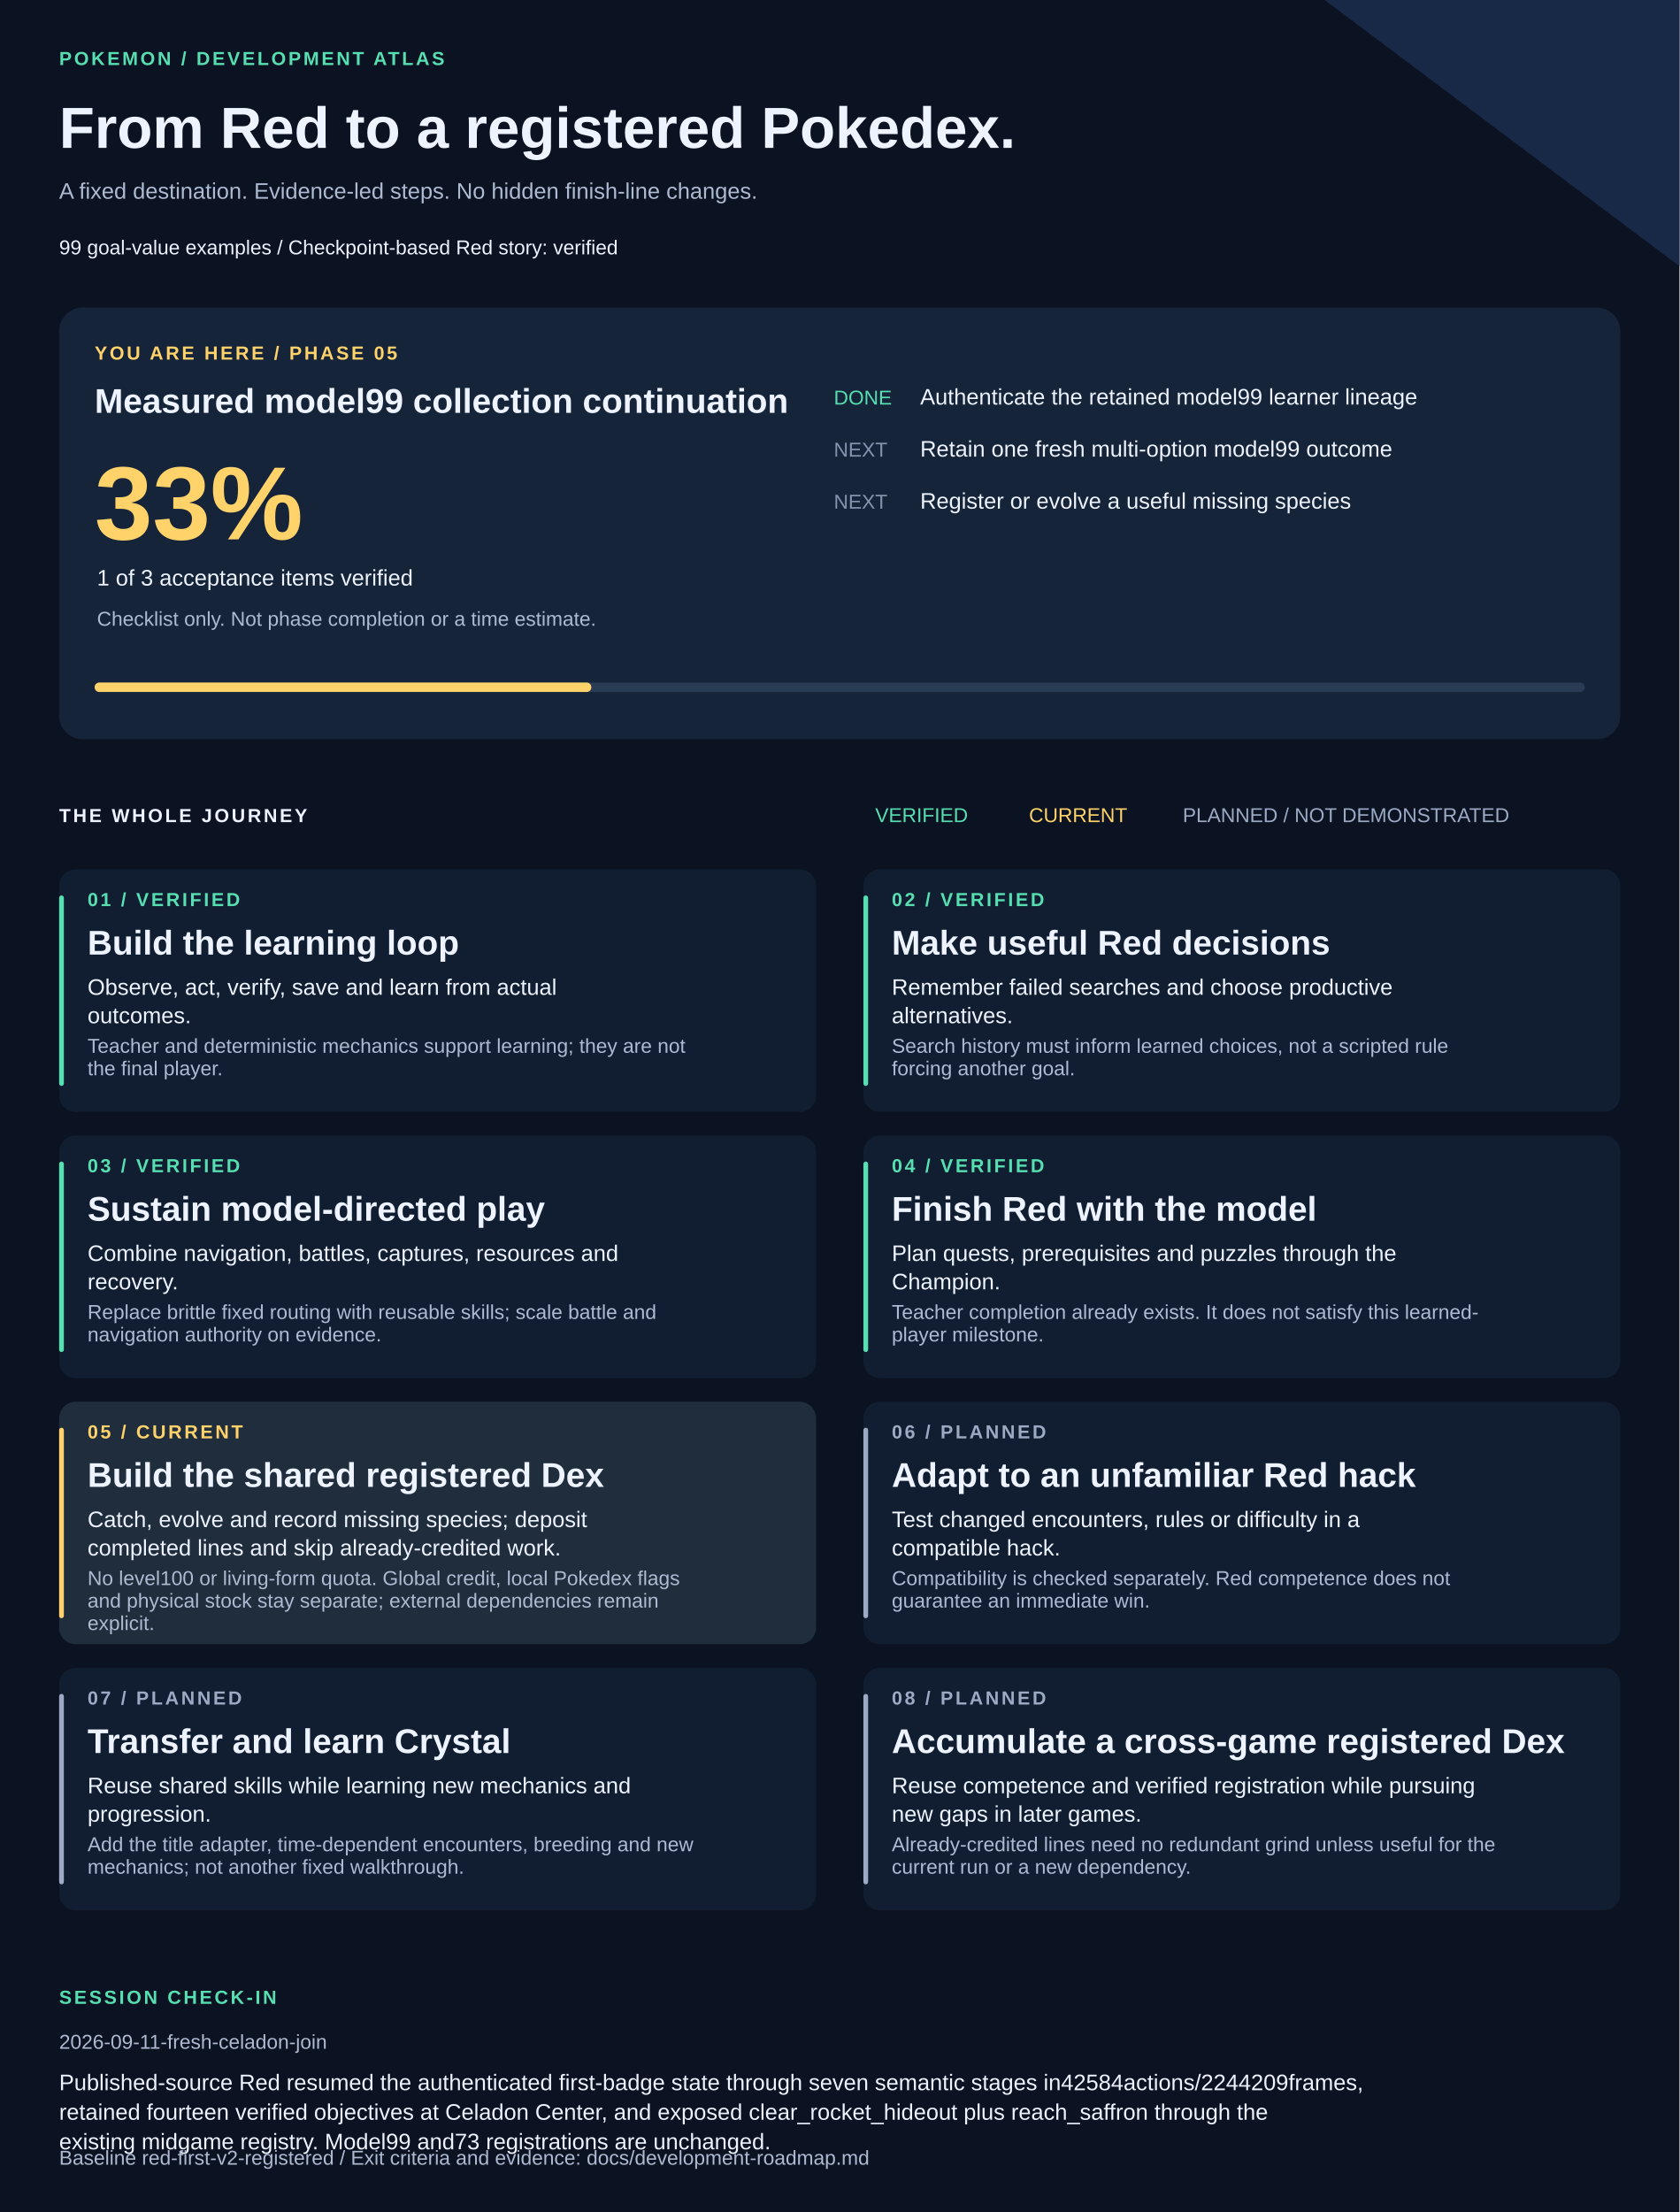
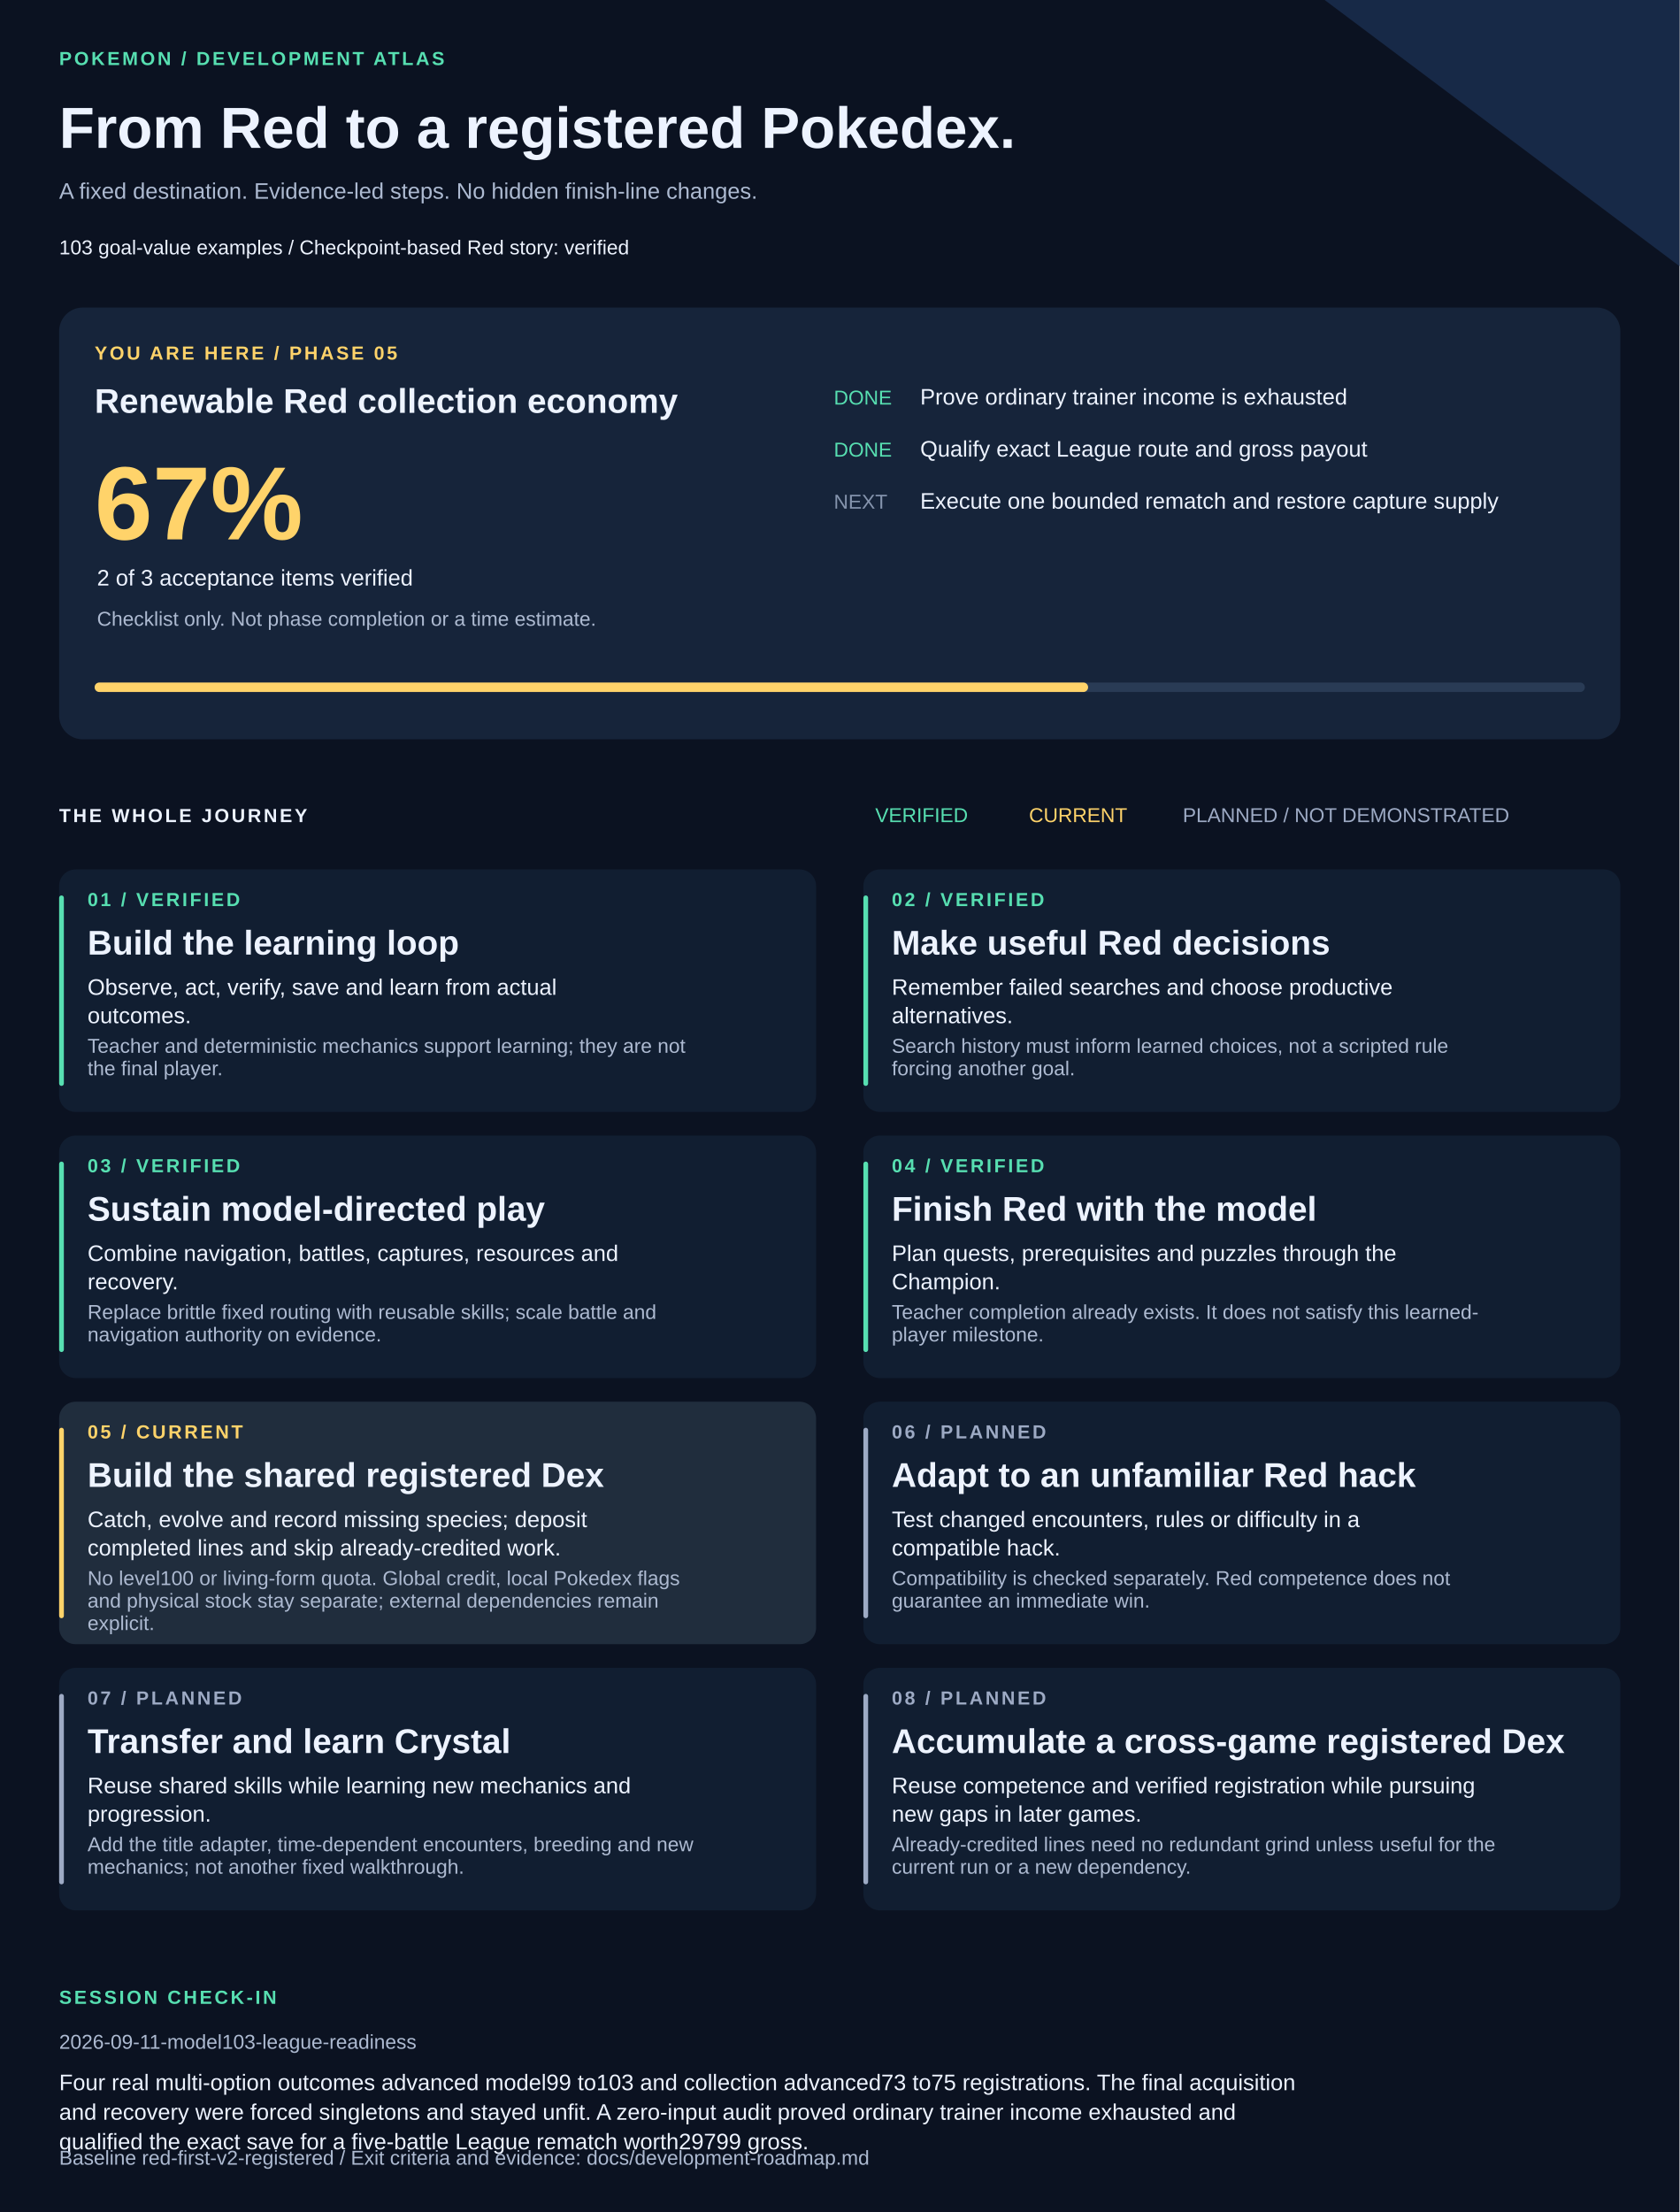
<svg xmlns="http://www.w3.org/2000/svg" width="1420" height="1870" viewBox="0 0 1420 1870" role="img" aria-labelledby="title description">
  <style>text{font-family:Arial,Helvetica,sans-serif;fill:#edf3ff}.muted{fill:#adbad1}.eyebrow{font-size:16px;letter-spacing:2px;font-weight:bold}.heading{font-size:29px;font-weight:bold}.body{font-size:19px}.small{font-size:17px}</style>
  <rect width="1420" height="1870" fill="#0b1221" />
  <path d="M1120 0H1420V225Z" fill="#172947" />
  <text x="50" y="55" class="eyebrow" style="fill:#57dfb1">POKEMON / DEVELOPMENT ATLAS</text>
  <text x="50" y="125" style="font-size:49px;font-weight:bold">From Red to a registered Pokedex.</text>
  <text x="50" y="168" class="body muted">A fixed destination. Evidence-led steps. No hidden finish-line changes.</text>
-   <text x="50" y="215" class="small">99 goal-value examples  /  Checkpoint-based Red story: verified</text>
+   <text x="50" y="215" class="small">103 goal-value examples  /  Checkpoint-based Red story: verified</text>
  <rect x="50" y="260" width="1320" height="365" rx="20" fill="#16243a" />
  <text x="80" y="304" class="eyebrow" style="fill:#ffd36a">YOU ARE HERE / PHASE 05</text>
-   <text x="80" y="349" class="heading">Measured model99 collection continuation</text>
-   <text x="80" y="456" style="font-size:88px;font-weight:bold;fill:#ffd36a">33%</text>
-   <text x="82" y="495" class="body">1 of 3 acceptance items verified</text>
+   <text x="80" y="349" class="heading">Renewable Red collection economy</text>
+   <text x="80" y="456" style="font-size:88px;font-weight:bold;fill:#ffd36a">67%</text>
+   <text x="82" y="495" class="body">2 of 3 acceptance items verified</text>
  <text x="82" y="529" class="small muted">Checklist only. Not phase completion or a time estimate.</text>
  <text x="705" y="342" class="small" style="fill:#57dfb1">DONE</text>
-   <text x="778" y="342" class="body">Authenticate the retained model99 learner lineage</text>
-   <text x="705" y="386" class="small" style="fill:#8594ad">NEXT</text>
-   <text x="778" y="386" class="body">Retain one fresh multi-option model99 outcome</text>
+   <text x="778" y="342" class="body">Prove ordinary trainer income is exhausted</text>
+   <text x="705" y="386" class="small" style="fill:#57dfb1">DONE</text>
+   <text x="778" y="386" class="body">Qualify exact League route and gross payout</text>
  <text x="705" y="430" class="small" style="fill:#8594ad">NEXT</text>
-   <text x="778" y="430" class="body">Register or evolve a useful missing species</text>
+   <text x="778" y="430" class="body">Execute one bounded rematch and restore capture supply</text>
  <rect x="80" y="577" width="1260" height="8" rx="4" fill="#293b55" />
-   <rect x="80" y="577" width="420" height="8" rx="4" fill="#ffd36a" />
+   <rect x="80" y="577" width="840" height="8" rx="4" fill="#ffd36a" />
  <text x="50" y="695" class="eyebrow">THE WHOLE JOURNEY</text>
  <text x="740" y="695" class="small" style="fill:#57dfb1">VERIFIED</text>
  <text x="870" y="695" class="small" style="fill:#ffd36a">CURRENT</text>
  <text x="1000" y="695" class="small" style="fill:#9daac4">PLANNED / NOT DEMONSTRATED</text>
  <rect x="50" y="735" width="640" height="205" rx="14" fill="#111e31" />
  <rect x="50" y="757" width="4" height="161" rx="2" fill="#57dfb1" />
  <text x="74" y="766" class="eyebrow" style="fill:#57dfb1">01 / VERIFIED</text>
  <text x="74" y="807" class="heading">Build the learning loop</text>
  <text x="74" y="841" class="body">Observe, act, verify, save and learn from actual</text>
  <text x="74" y="865" class="body">outcomes.</text>
  <text x="74" y="890" class="small muted">Teacher and deterministic mechanics support learning; they are not</text>
  <text x="74" y="909" class="small muted">the final player.</text>
  <rect x="730" y="735" width="640" height="205" rx="14" fill="#111e31" />
  <rect x="730" y="757" width="4" height="161" rx="2" fill="#57dfb1" />
  <text x="754" y="766" class="eyebrow" style="fill:#57dfb1">02 / VERIFIED</text>
  <text x="754" y="807" class="heading">Make useful Red decisions</text>
  <text x="754" y="841" class="body">Remember failed searches and choose productive</text>
  <text x="754" y="865" class="body">alternatives.</text>
  <text x="754" y="890" class="small muted">Search history must inform learned choices, not a scripted rule</text>
  <text x="754" y="909" class="small muted">forcing another goal.</text>
  <rect x="50" y="960" width="640" height="205" rx="14" fill="#111e31" />
  <rect x="50" y="982" width="4" height="161" rx="2" fill="#57dfb1" />
  <text x="74" y="991" class="eyebrow" style="fill:#57dfb1">03 / VERIFIED</text>
  <text x="74" y="1032" class="heading">Sustain model-directed play</text>
  <text x="74" y="1066" class="body">Combine navigation, battles, captures, resources and</text>
  <text x="74" y="1090" class="body">recovery.</text>
  <text x="74" y="1115" class="small muted">Replace brittle fixed routing with reusable skills; scale battle and</text>
  <text x="74" y="1134" class="small muted">navigation authority on evidence.</text>
  <rect x="730" y="960" width="640" height="205" rx="14" fill="#111e31" />
  <rect x="730" y="982" width="4" height="161" rx="2" fill="#57dfb1" />
  <text x="754" y="991" class="eyebrow" style="fill:#57dfb1">04 / VERIFIED</text>
  <text x="754" y="1032" class="heading">Finish Red with the model</text>
  <text x="754" y="1066" class="body">Plan quests, prerequisites and puzzles through the</text>
  <text x="754" y="1090" class="body">Champion.</text>
  <text x="754" y="1115" class="small muted">Teacher completion already exists. It does not satisfy this learned-</text>
  <text x="754" y="1134" class="small muted">player milestone.</text>
  <rect x="50" y="1185" width="640" height="205" rx="14" fill="#202d3d" />
  <rect x="50" y="1207" width="4" height="161" rx="2" fill="#ffd36a" />
  <text x="74" y="1216" class="eyebrow" style="fill:#ffd36a">05 / CURRENT</text>
  <text x="74" y="1257" class="heading">Build the shared registered Dex</text>
  <text x="74" y="1291" class="body">Catch, evolve and record missing species; deposit</text>
  <text x="74" y="1315" class="body">completed lines and skip already-credited work.</text>
  <text x="74" y="1340" class="small muted">No level100 or living-form quota. Global credit, local Pokedex flags</text>
  <text x="74" y="1359" class="small muted">and physical stock stay separate; external dependencies remain</text>
  <text x="74" y="1378" class="small muted">explicit.</text>
  <rect x="730" y="1185" width="640" height="205" rx="14" fill="#111e31" />
  <rect x="730" y="1207" width="4" height="161" rx="2" fill="#9daac4" />
  <text x="754" y="1216" class="eyebrow" style="fill:#9daac4">06 / PLANNED</text>
  <text x="754" y="1257" class="heading">Adapt to an unfamiliar Red hack</text>
  <text x="754" y="1291" class="body">Test changed encounters, rules or difficulty in a</text>
  <text x="754" y="1315" class="body">compatible hack.</text>
  <text x="754" y="1340" class="small muted">Compatibility is checked separately. Red competence does not</text>
  <text x="754" y="1359" class="small muted">guarantee an immediate win.</text>
  <rect x="50" y="1410" width="640" height="205" rx="14" fill="#111e31" />
  <rect x="50" y="1432" width="4" height="161" rx="2" fill="#9daac4" />
  <text x="74" y="1441" class="eyebrow" style="fill:#9daac4">07 / PLANNED</text>
  <text x="74" y="1482" class="heading">Transfer and learn Crystal</text>
  <text x="74" y="1516" class="body">Reuse shared skills while learning new mechanics and</text>
  <text x="74" y="1540" class="body">progression.</text>
  <text x="74" y="1565" class="small muted">Add the title adapter, time-dependent encounters, breeding and new</text>
  <text x="74" y="1584" class="small muted">mechanics; not another fixed walkthrough.</text>
  <rect x="730" y="1410" width="640" height="205" rx="14" fill="#111e31" />
  <rect x="730" y="1432" width="4" height="161" rx="2" fill="#9daac4" />
  <text x="754" y="1441" class="eyebrow" style="fill:#9daac4">08 / PLANNED</text>
  <text x="754" y="1482" class="heading">Accumulate a cross-game registered Dex</text>
  <text x="754" y="1516" class="body">Reuse competence and verified registration while pursuing</text>
  <text x="754" y="1540" class="body">new gaps in later games.</text>
  <text x="754" y="1565" class="small muted">Already-credited lines need no redundant grind unless useful for the</text>
  <text x="754" y="1584" class="small muted">current run or a new dependency.</text>
  <text x="50" y="1694" class="eyebrow" style="fill:#57dfb1">SESSION CHECK-IN</text>
-   <text x="50" y="1732" class="small muted">2026-09-11-fresh-celadon-join</text>
-   <text x="50" y="1767" class="body">Published-source Red resumed the authenticated first-badge state through seven semantic stages in42584actions/2244209frames,</text>
-   <text x="50" y="1792" class="body">retained fourteen verified objectives at Celadon Center, and exposed clear_rocket_hideout plus reach_saffron through the</text>
-   <text x="50" y="1817" class="body">existing midgame registry. Model99 and73 registrations are unchanged.</text>
+   <text x="50" y="1732" class="small muted">2026-09-11-model103-league-readiness</text>
+   <text x="50" y="1767" class="body">Four real multi-option outcomes advanced model99 to103 and collection advanced73 to75 registrations. The final acquisition</text>
+   <text x="50" y="1792" class="body">and recovery were forced singletons and stayed unfit. A zero-input audit proved ordinary trainer income exhausted and</text>
+   <text x="50" y="1817" class="body">qualified the exact save for a five-battle League rematch worth29799 gross.</text>
  <text x="50" y="1830" class="small muted">Baseline red-first-v2-registered / Exit criteria and evidence: docs/development-roadmap.md</text>
</svg>
